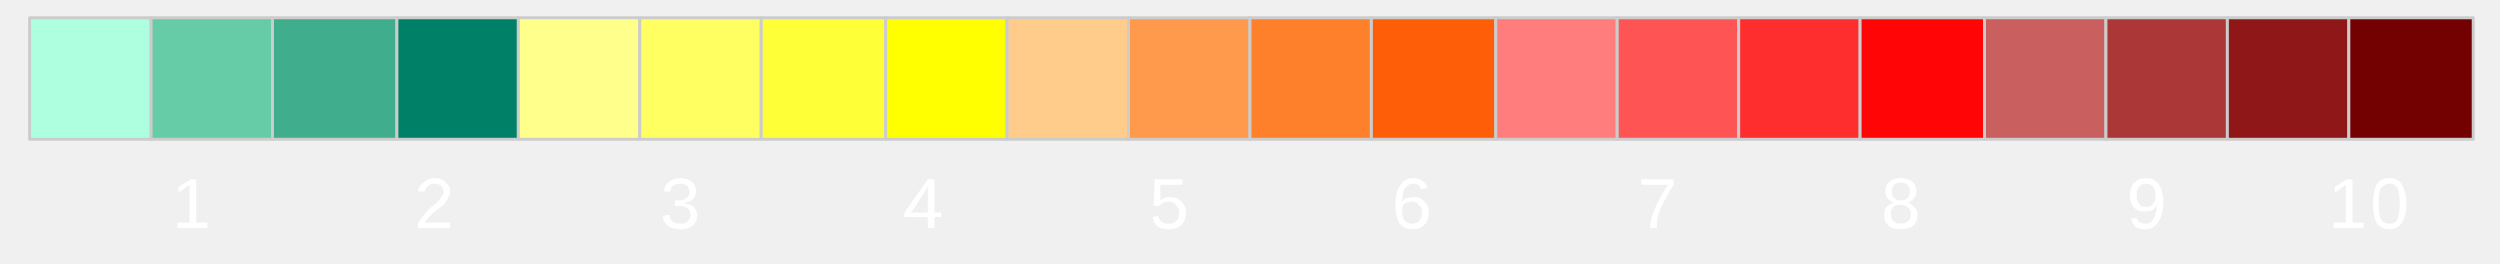
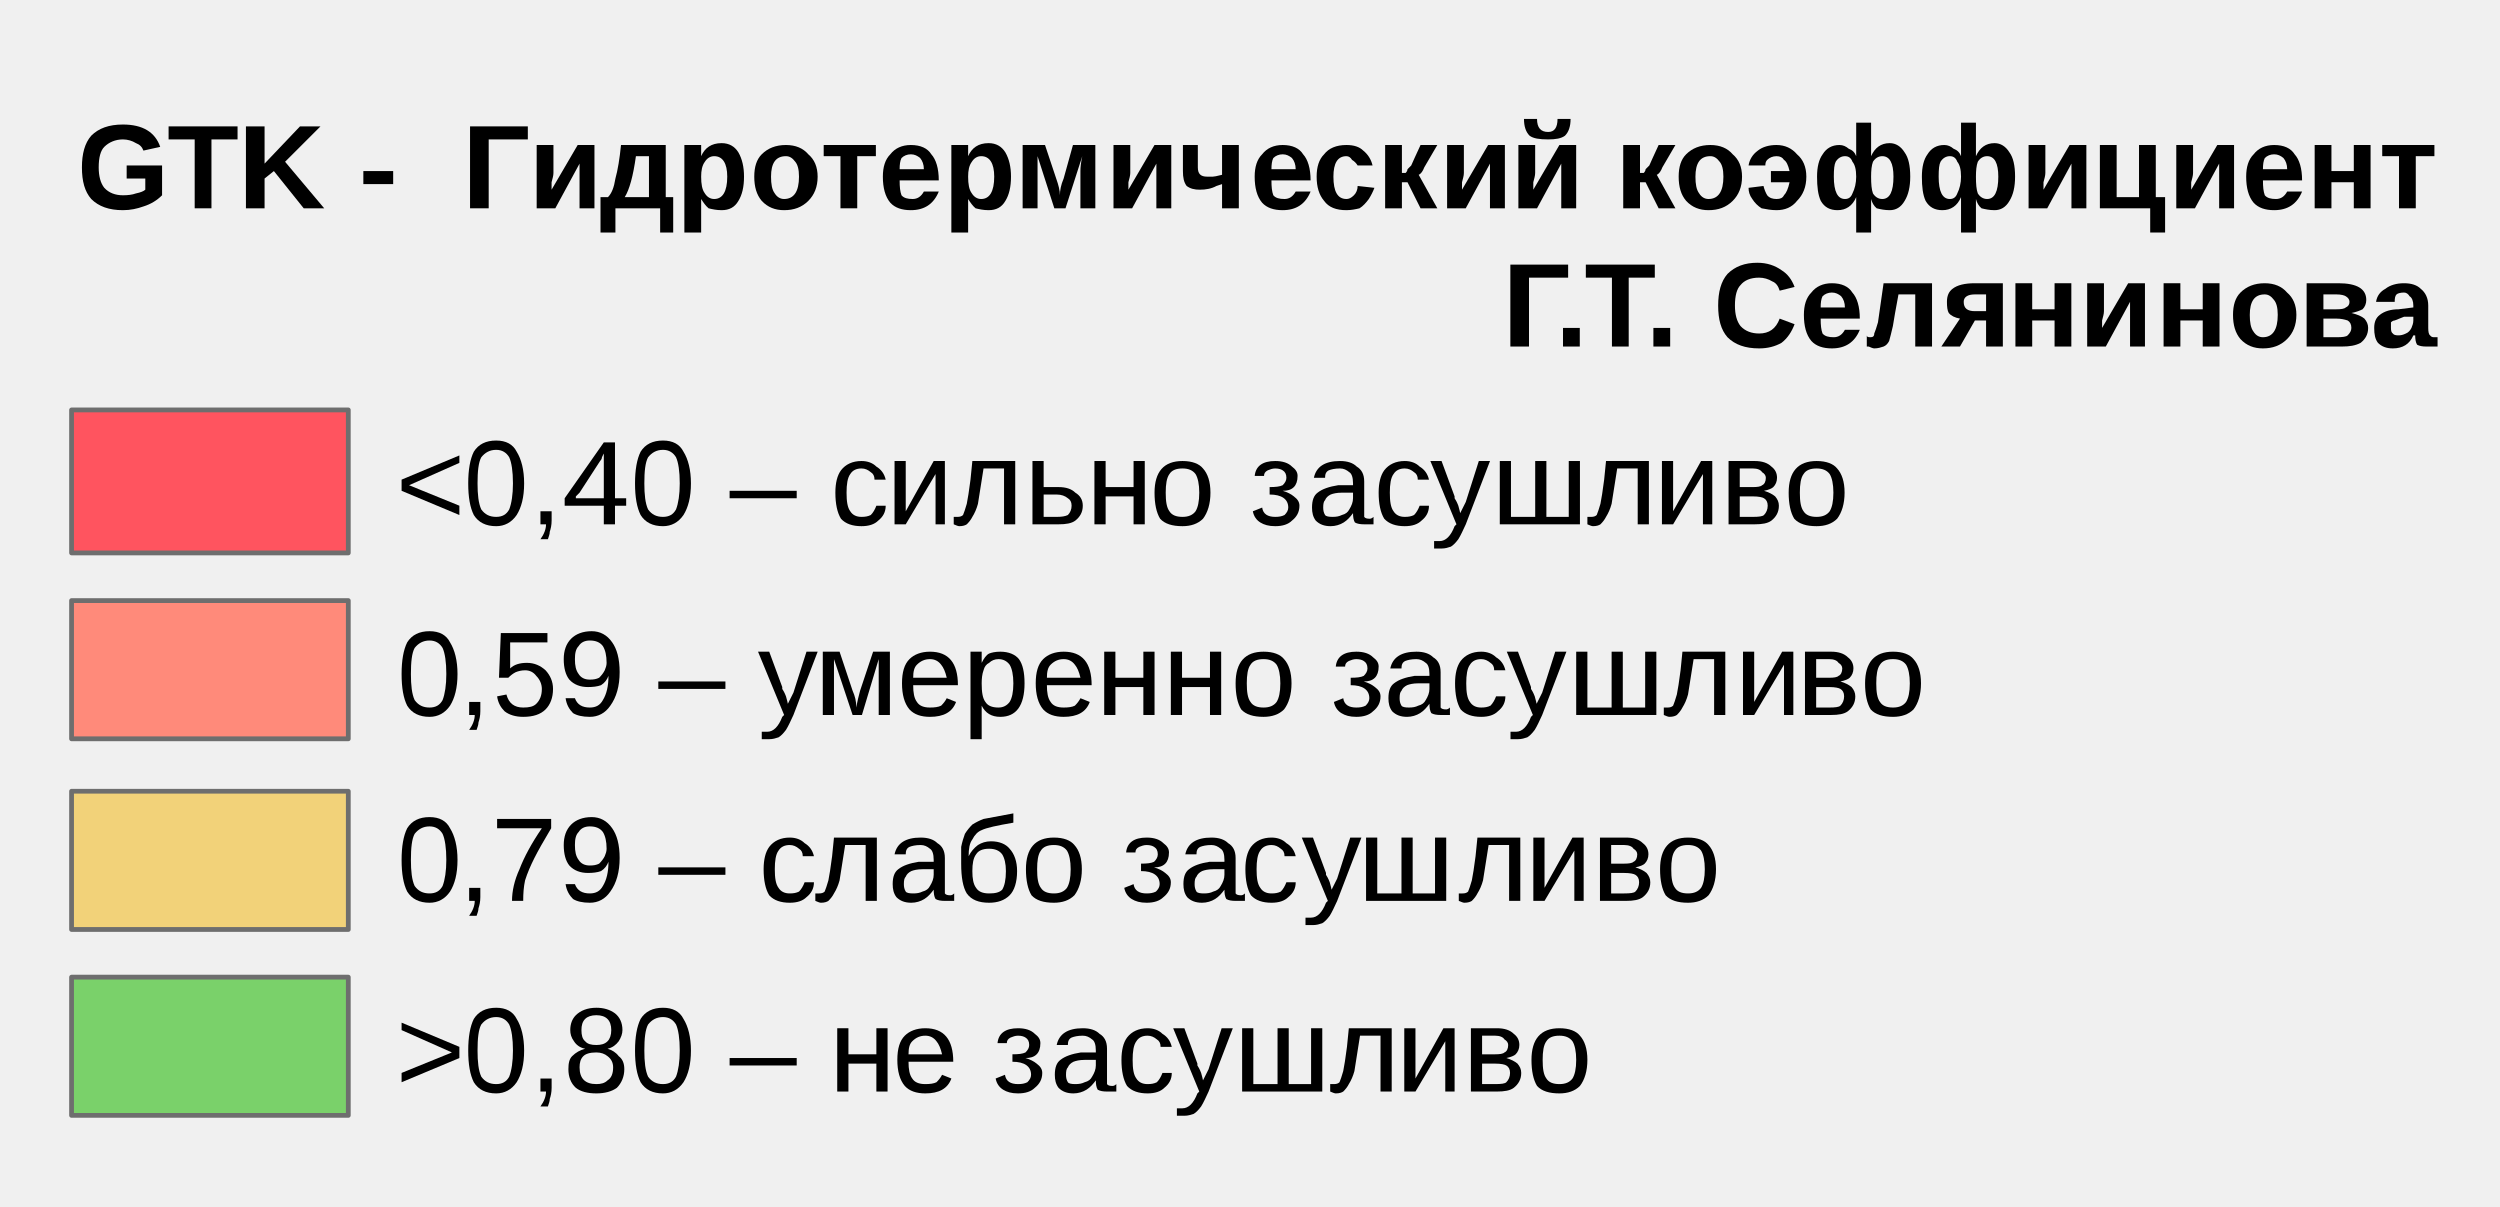
- <svg xmlns="http://www.w3.org/2000/svg" width="405.014pt" height="42.746pt" viewBox="0 0 405.014 42.746" enable-background="new 0 0 405.014 42.746" version="1.1">
+ <svg xmlns="http://www.w3.org/2000/svg" width="251.518pt" height="121.351pt" viewBox="0 0 251.518 121.351" enable-background="new 0 0 251.518 121.351" version="1.1">
  <g id="Other">
    <clipPath id="SVG_CP_1">
-       <path d="M0,42.746L0,0L405.014,0L405.014,42.746L0,42.746z" />
+       <path d="M0,121.351L0,0L251.518,0L251.518,121.351L0,121.351z" />
    </clipPath>
-     <path clip-path="url(#SVG_CP_1)" fill="#ADFFE0" fill-rule="evenodd" stroke="#CCCCCC" stroke-width="0.48" stroke-miterlimit="10" stroke-linecap="round" stroke-linejoin="round" d="    M4.799,22.561L4.799,2.88L24.472,2.88L24.472,22.561L4.799,22.561z" />
-     <path clip-path="url(#SVG_CP_1)" fill="#66CCA8" fill-rule="evenodd" stroke="#CCCCCC" stroke-width="0.48" stroke-miterlimit="10" stroke-linecap="round" stroke-linejoin="round" d="    M24.472,22.561L24.472,2.88L44.146,2.88L44.146,22.561L24.472,22.561z" />
-     <g font-family="'Arial'" font-size="1" kerning="0" font-weight="400" fill="#FFFFFF" clip-path="url(#SVG_CP_1)">
-       <text text-anchor="start" transform="matrix(11.51641 0 0 11.52041 27.83133 36.96131)">
-         <tspan direction="ltr" unicode-bidi="embed" x="0 ">1</tspan>
+     <path clip-path="url(#SVG_CP_1)" fill="#FF545F" fill-rule="evenodd" stroke="#6E6E6E" stroke-width="0.48" stroke-miterlimit="10" stroke-linecap="round" stroke-linejoin="round" d="    M7.2,55.628L7.2,41.241L35.041,41.241L35.041,55.628L7.2,55.628z" />
+     <g font-family="'Arial'" font-size="1" kerning="0" font-weight="400" fill="#000000" clip-path="url(#SVG_CP_1)">
+       <text text-anchor="start" transform="matrix(12.00024 0 0 11.98877 39.8408 52.75057)">
+         <tspan direction="ltr" unicode-bidi="embed" x="0 ">&lt;</tspan>
+         <tspan direction="ltr" unicode-bidi="embed" x="0.559 ">0</tspan>
+         <tspan direction="ltr" unicode-bidi="embed" x="1.119 ">,</tspan>
+         <tspan direction="ltr" unicode-bidi="embed" x="1.399 ">4</tspan>
+         <tspan direction="ltr" unicode-bidi="embed" x="1.958 ">0</tspan>
+         <tspan direction="ltr" unicode-bidi="embed" x="2.797 ">–</tspan>
+         <tspan direction="ltr" unicode-bidi="embed" x="3.637 ">c</tspan>
+         <tspan direction="ltr" unicode-bidi="embed" x="4.116 ">и</tspan>
+         <tspan direction="ltr" unicode-bidi="embed" x="4.676 ">л</tspan>
+         <tspan direction="ltr" unicode-bidi="embed" x="5.275 ">ь</tspan>
+         <tspan direction="ltr" unicode-bidi="embed" x="5.794 ">н</tspan>
+         <tspan direction="ltr" unicode-bidi="embed" x="6.314 ">о</tspan>
+         <tspan direction="ltr" unicode-bidi="embed" x="7.153 ">з</tspan>
+         <tspan direction="ltr" unicode-bidi="embed" x="7.633 ">а</tspan>
+         <tspan direction="ltr" unicode-bidi="embed" x="8.192 ">с</tspan>
+         <tspan direction="ltr" unicode-bidi="embed" x="8.672 ">у</tspan>
+         <tspan direction="ltr" unicode-bidi="embed" x="9.191 ">ш</tspan>
+         <tspan direction="ltr" unicode-bidi="embed" x="9.99 ">л</tspan>
+         <tspan direction="ltr" unicode-bidi="embed" x="10.55 ">и</tspan>
+         <tspan direction="ltr" unicode-bidi="embed" x="11.109 ">в</tspan>
+         <tspan direction="ltr" unicode-bidi="embed" x="11.629 ">о</tspan>
      </text>
    </g>
-     <path clip-path="url(#SVG_CP_1)" fill="#40AE8C" fill-rule="evenodd" stroke="#CCCCCC" stroke-width="0.48" stroke-miterlimit="10" stroke-linecap="round" stroke-linejoin="round" d="    M44.146,22.561L44.146,2.88L64.3,2.88L64.3,22.561L44.146,22.561z" />
-     <path clip-path="url(#SVG_CP_1)" fill="#008066" fill-rule="evenodd" stroke="#CCCCCC" stroke-width="0.48" stroke-miterlimit="10" stroke-linecap="round" stroke-linejoin="round" d="    M64.3,22.561L64.3,2.88L83.974,2.88L83.974,22.561L64.3,22.561z" />
+     <path clip-path="url(#SVG_CP_1)" fill="#FF8A7A" fill-rule="evenodd" stroke="#6E6E6E" stroke-width="0.48" stroke-miterlimit="10" stroke-linecap="round" stroke-linejoin="round" d="    M7.2,74.33L7.2,60.423L35.041,60.423L35.041,74.33L7.2,74.33z" />
    <clipPath id="SVG_CP_2">
-       <path d="M0,42.746L0,0L405.014,0L405.014,42.746L0,42.746z" />
+       <path d="M0,121.351L0,0L251.518,0L251.518,121.351L0,121.351z" />
    </clipPath>
-     <g font-family="'Arial'" font-size="1" kerning="0" font-weight="400" fill="#FFFFFF" clip-path="url(#SVG_CP_2)">
-       <text text-anchor="start" transform="matrix(11.51641 0 0 11.52041 67.17908 36.96131)">
-         <tspan direction="ltr" unicode-bidi="embed" x="0 ">2</tspan>
+     <g font-family="'Arial'" font-size="1" kerning="0" font-weight="400" fill="#000000" clip-path="url(#SVG_CP_2)">
+       <text text-anchor="start" transform="matrix(12.00024 0 0 11.98877 39.8408 71.9326)">
+         <tspan direction="ltr" unicode-bidi="embed" x="0 ">0</tspan>
+         <tspan direction="ltr" unicode-bidi="embed" x="0.519 ">,</tspan>
+         <tspan direction="ltr" unicode-bidi="embed" x="0.799 ">5</tspan>
+         <tspan direction="ltr" unicode-bidi="embed" x="1.359 ">9</tspan>
+         <tspan direction="ltr" unicode-bidi="embed" x="2.198 ">–</tspan>
+         <tspan direction="ltr" unicode-bidi="embed" x="3.037 ">у</tspan>
+         <tspan direction="ltr" unicode-bidi="embed" x="3.517 ">м</tspan>
+         <tspan direction="ltr" unicode-bidi="embed" x="4.196 ">е</tspan>
+         <tspan direction="ltr" unicode-bidi="embed" x="4.755 ">р</tspan>
+         <tspan direction="ltr" unicode-bidi="embed" x="5.315 ">е</tspan>
+         <tspan direction="ltr" unicode-bidi="embed" x="5.874 ">н</tspan>
+         <tspan direction="ltr" unicode-bidi="embed" x="6.434 ">н</tspan>
+         <tspan direction="ltr" unicode-bidi="embed" x="6.993 ">о</tspan>
+         <tspan direction="ltr" unicode-bidi="embed" x="7.832 ">з</tspan>
+         <tspan direction="ltr" unicode-bidi="embed" x="8.272 ">а</tspan>
+         <tspan direction="ltr" unicode-bidi="embed" x="8.832 ">с</tspan>
+         <tspan direction="ltr" unicode-bidi="embed" x="9.311 ">у</tspan>
+         <tspan direction="ltr" unicode-bidi="embed" x="9.831 ">ш</tspan>
+         <tspan direction="ltr" unicode-bidi="embed" x="10.63 ">л</tspan>
+         <tspan direction="ltr" unicode-bidi="embed" x="11.229 ">и</tspan>
+         <tspan direction="ltr" unicode-bidi="embed" x="11.749 ">в</tspan>
+         <tspan direction="ltr" unicode-bidi="embed" x="12.268 ">о</tspan>
      </text>
    </g>
-     <path clip-path="url(#SVG_CP_2)" fill="#FFFF8C" fill-rule="evenodd" stroke="#CCCCCC" stroke-width="0.48" stroke-miterlimit="10" stroke-linecap="round" stroke-linejoin="round" d="    M83.974,22.561L83.974,2.88L103.648,2.88L103.648,22.561L83.974,22.561z" />
-     <path clip-path="url(#SVG_CP_2)" fill="#FFFF61" fill-rule="evenodd" stroke="#CCCCCC" stroke-width="0.48" stroke-miterlimit="10" stroke-linecap="round" stroke-linejoin="round" d="    M103.648,22.561L103.648,2.88L123.322,2.88L123.322,22.561L103.648,22.561z" />
-     <g font-family="'Arial'" font-size="1" kerning="0" font-weight="400" fill="#FFFFFF" clip-path="url(#SVG_CP_2)">
-       <text text-anchor="start" transform="matrix(11.51641 0 0 11.52041 107.0067 36.96131)">
-         <tspan direction="ltr" unicode-bidi="embed" x="0 ">3</tspan>
+     <path clip-path="url(#SVG_CP_2)" fill="#F2D279" fill-rule="evenodd" stroke="#6E6E6E" stroke-width="0.48" stroke-miterlimit="10" stroke-linecap="round" stroke-linejoin="round" d="    M7.2,93.512L7.2,79.605L35.041,79.605L35.041,93.512L7.2,93.512z" />
+     <g font-family="'Arial'" font-size="1" kerning="0" font-weight="400" fill="#000000" clip-path="url(#SVG_CP_2)">
+       <text text-anchor="start" transform="matrix(12.00024 0 0 11.98877 39.8408 90.63507)">
+         <tspan direction="ltr" unicode-bidi="embed" x="0 ">0</tspan>
+         <tspan direction="ltr" unicode-bidi="embed" x="0.519 ">,</tspan>
+         <tspan direction="ltr" unicode-bidi="embed" x="0.799 ">7</tspan>
+         <tspan direction="ltr" unicode-bidi="embed" x="1.359 ">9</tspan>
+         <tspan direction="ltr" unicode-bidi="embed" x="2.198 ">–</tspan>
+         <tspan direction="ltr" unicode-bidi="embed" x="3.037 ">с</tspan>
+         <tspan direction="ltr" unicode-bidi="embed" x="3.517 ">л</tspan>
+         <tspan direction="ltr" unicode-bidi="embed" x="4.116 ">а</tspan>
+         <tspan direction="ltr" unicode-bidi="embed" x="4.676 ">б</tspan>
+         <tspan direction="ltr" unicode-bidi="embed" x="5.235 ">о</tspan>
+         <tspan direction="ltr" unicode-bidi="embed" x="6.074 ">з</tspan>
+         <tspan direction="ltr" unicode-bidi="embed" x="6.554 ">а</tspan>
+         <tspan direction="ltr" unicode-bidi="embed" x="7.073 ">с</tspan>
+         <tspan direction="ltr" unicode-bidi="embed" x="7.593 ">у</tspan>
+         <tspan direction="ltr" unicode-bidi="embed" x="8.072 ">ш</tspan>
+         <tspan direction="ltr" unicode-bidi="embed" x="8.911 ">л</tspan>
+         <tspan direction="ltr" unicode-bidi="embed" x="9.471 ">и</tspan>
+         <tspan direction="ltr" unicode-bidi="embed" x="10.03 ">в</tspan>
+         <tspan direction="ltr" unicode-bidi="embed" x="10.55 ">о</tspan>
      </text>
    </g>
-     <path clip-path="url(#SVG_CP_2)" fill="#FFFF38" fill-rule="evenodd" stroke="#CCCCCC" stroke-width="0.48" stroke-miterlimit="10" stroke-linecap="round" stroke-linejoin="round" d="    M123.322,22.561L123.322,2.88L143.475,2.88L143.475,22.561L123.322,22.561z" />
-     <path clip-path="url(#SVG_CP_2)" fill="#FFFF00" fill-rule="evenodd" stroke="#CCCCCC" stroke-width="0.48" stroke-miterlimit="10" stroke-linecap="round" stroke-linejoin="round" d="    M143.475,22.561L143.475,2.88L163.149,2.88L163.149,22.561L143.475,22.561z" />
-     <g font-family="'Arial'" font-size="1" kerning="0" font-weight="400" fill="#FFFFFF" clip-path="url(#SVG_CP_2)">
-       <text text-anchor="start" transform="matrix(11.51641 0 0 11.52041 146.3544 36.96131)">
-         <tspan direction="ltr" unicode-bidi="embed" x="0 ">4</tspan>
+     <path clip-path="url(#SVG_CP_2)" fill="#7AD16A" fill-rule="evenodd" stroke="#6E6E6E" stroke-width="0.48" stroke-miterlimit="10" stroke-linecap="round" stroke-linejoin="round" d="    M7.2,112.215L7.2,98.308L35.041,98.308L35.041,112.215L7.2,112.215z" />
+     <g font-family="'Arial'" font-size="1" kerning="0" font-weight="400" fill="#000000" clip-path="url(#SVG_CP_2)">
+       <text text-anchor="start" transform="matrix(12.00024 0 0 11.98877 39.8408 109.8171)">
+         <tspan direction="ltr" unicode-bidi="embed" x="0 ">&gt;</tspan>
+         <tspan direction="ltr" unicode-bidi="embed" x="0.559 ">0</tspan>
+         <tspan direction="ltr" unicode-bidi="embed" x="1.119 ">,</tspan>
+         <tspan direction="ltr" unicode-bidi="embed" x="1.399 ">8</tspan>
+         <tspan direction="ltr" unicode-bidi="embed" x="1.958 ">0</tspan>
+         <tspan direction="ltr" unicode-bidi="embed" x="2.797 ">–</tspan>
+         <tspan direction="ltr" unicode-bidi="embed" x="3.637 ">н</tspan>
+         <tspan direction="ltr" unicode-bidi="embed" x="4.156 ">е</tspan>
+         <tspan direction="ltr" unicode-bidi="embed" x="4.995 ">з</tspan>
+         <tspan direction="ltr" unicode-bidi="embed" x="5.475 ">а</tspan>
+         <tspan direction="ltr" unicode-bidi="embed" x="6.034 ">с</tspan>
+         <tspan direction="ltr" unicode-bidi="embed" x="6.514 ">у</tspan>
+         <tspan direction="ltr" unicode-bidi="embed" x="7.033 ">ш</tspan>
+         <tspan direction="ltr" unicode-bidi="embed" x="7.832 ">л</tspan>
+         <tspan direction="ltr" unicode-bidi="embed" x="8.392 ">и</tspan>
+         <tspan direction="ltr" unicode-bidi="embed" x="8.951 ">в</tspan>
+         <tspan direction="ltr" unicode-bidi="embed" x="9.471 ">о</tspan>
      </text>
    </g>
-     <path clip-path="url(#SVG_CP_2)" fill="#FFCC8C" fill-rule="evenodd" stroke="#CCCCCC" stroke-width="0.48" stroke-miterlimit="10" stroke-linecap="round" stroke-linejoin="round" d="    M163.149,22.561L163.149,2.88L182.823,2.88L182.823,22.561L163.149,22.561z" />
-     <path clip-path="url(#SVG_CP_2)" fill="#FF9A4D" fill-rule="evenodd" stroke="#CCCCCC" stroke-width="0.48" stroke-miterlimit="10" stroke-linecap="round" stroke-linejoin="round" d="    M182.823,22.561L182.823,2.88L202.497,2.88L202.497,22.561L182.823,22.561z" />
-     <g font-family="'Arial'" font-size="1" kerning="0" font-weight="400" fill="#FFFFFF" clip-path="url(#SVG_CP_2)">
-       <text text-anchor="start" transform="matrix(11.51641 0 0 11.52041 186.182 36.96131)">
-         <tspan direction="ltr" unicode-bidi="embed" x="0 ">5</tspan>
+     <g font-family="'Arial'" font-size="1" kerning="0" font-weight="700" fill="#000000" clip-path="url(#SVG_CP_2)">
+       <text text-anchor="start" transform="matrix(12.00024 0 0 11.98877 7.68015 20.95739)">
+         <tspan direction="ltr" unicode-bidi="embed" x="0 ">G</tspan>
+         <tspan direction="ltr" unicode-bidi="embed" x="0.759 ">T</tspan>
+         <tspan direction="ltr" unicode-bidi="embed" x="1.359 ">K</tspan>
+         <tspan direction="ltr" unicode-bidi="embed" x="2.358 ">-</tspan>
+         <tspan direction="ltr" unicode-bidi="embed" x="3.237 ">Г</tspan>
+         <tspan direction="ltr" unicode-bidi="embed" x="3.796 ">и</tspan>
+         <tspan direction="ltr" unicode-bidi="embed" x="4.396 ">д</tspan>
+         <tspan direction="ltr" unicode-bidi="embed" x="5.035 ">р</tspan>
+         <tspan direction="ltr" unicode-bidi="embed" x="5.635 ">о</tspan>
+         <tspan direction="ltr" unicode-bidi="embed" x="6.234 ">т</tspan>
+         <tspan direction="ltr" unicode-bidi="embed" x="6.714 ">е</tspan>
+         <tspan direction="ltr" unicode-bidi="embed" x="7.273 ">р</tspan>
+         <tspan direction="ltr" unicode-bidi="embed" x="7.872 ">м</tspan>
+         <tspan direction="ltr" unicode-bidi="embed" x="8.632 ">и</tspan>
+         <tspan direction="ltr" unicode-bidi="embed" x="9.231 ">ч</tspan>
+         <tspan direction="ltr" unicode-bidi="embed" x="9.831 ">е</tspan>
+         <tspan direction="ltr" unicode-bidi="embed" x="10.35 ">с</tspan>
+         <tspan direction="ltr" unicode-bidi="embed" x="10.91 ">к</tspan>
+         <tspan direction="ltr" unicode-bidi="embed" x="11.429 ">и</tspan>
+         <tspan direction="ltr" unicode-bidi="embed" x="12.028 ">й</tspan>
+         <tspan direction="ltr" unicode-bidi="embed" x="12.908 ">к</tspan>
+         <tspan direction="ltr" unicode-bidi="embed" x="13.387 ">о</tspan>
+         <tspan direction="ltr" unicode-bidi="embed" x="13.987 ">э</tspan>
+         <tspan direction="ltr" unicode-bidi="embed" x="14.546 ">ф</tspan>
+         <tspan direction="ltr" unicode-bidi="embed" x="15.425 ">ф</tspan>
+         <tspan direction="ltr" unicode-bidi="embed" x="16.304 ">и</tspan>
+         <tspan direction="ltr" unicode-bidi="embed" x="16.904 ">ц</tspan>
+         <tspan direction="ltr" unicode-bidi="embed" x="17.543 ">и</tspan>
+         <tspan direction="ltr" unicode-bidi="embed" x="18.143 ">е</tspan>
+         <tspan direction="ltr" unicode-bidi="embed" x="18.702 ">н</tspan>
+         <tspan direction="ltr" unicode-bidi="embed" x="19.302 ">т</tspan>
      </text>
    </g>
-     <path clip-path="url(#SVG_CP_2)" fill="#FF802B" fill-rule="evenodd" stroke="#CCCCCC" stroke-width="0.48" stroke-miterlimit="10" stroke-linecap="round" stroke-linejoin="round" d="    M202.497,22.561L202.497,2.88L222.171,2.88L222.171,22.561L202.497,22.561z" />
-     <path clip-path="url(#SVG_CP_2)" fill="#FF5E08" fill-rule="evenodd" stroke="#CCCCCC" stroke-width="0.48" stroke-miterlimit="10" stroke-linecap="round" stroke-linejoin="round" d="    M222.171,22.561L222.171,2.88L242.325,2.88L242.325,22.561L222.171,22.561z" />
-     <g font-family="'Arial'" font-size="1" kerning="0" font-weight="400" fill="#FFFFFF" clip-path="url(#SVG_CP_2)">
-       <text text-anchor="start" transform="matrix(11.51641 0 0 11.52041 225.5298 36.96131)">
-         <tspan direction="ltr" unicode-bidi="embed" x="0 ">6</tspan>
-       </text>
-     </g>
-     <path clip-path="url(#SVG_CP_2)" fill="#FF7D7D" fill-rule="evenodd" stroke="#CCCCCC" stroke-width="0.48" stroke-miterlimit="10" stroke-linecap="round" stroke-linejoin="round" d="    M242.325,22.561L242.325,2.88L261.998,2.88L261.998,22.561L242.325,22.561z" />
-     <path clip-path="url(#SVG_CP_2)" fill="#FF5454" fill-rule="evenodd" stroke="#CCCCCC" stroke-width="0.48" stroke-miterlimit="10" stroke-linecap="round" stroke-linejoin="round" d="    M261.998,22.561L261.998,2.88L281.672,2.88L281.672,22.561L261.998,22.561z" />
-     <g font-family="'Arial'" font-size="1" kerning="0" font-weight="400" fill="#FFFFFF" clip-path="url(#SVG_CP_2)">
-       <text text-anchor="start" transform="matrix(11.51641 0 0 11.52041 265.3574 36.96131)">
-         <tspan direction="ltr" unicode-bidi="embed" x="0 ">7</tspan>
-       </text>
-     </g>
-     <path clip-path="url(#SVG_CP_2)" fill="#FF2E2E" fill-rule="evenodd" stroke="#CCCCCC" stroke-width="0.48" stroke-miterlimit="10" stroke-linecap="round" stroke-linejoin="round" d="    M281.672,22.561L281.672,2.88L301.346,2.88L301.346,22.561L281.672,22.561z" />
-     <path clip-path="url(#SVG_CP_2)" fill="#FF0505" fill-rule="evenodd" stroke="#CCCCCC" stroke-width="0.48" stroke-miterlimit="10" stroke-linecap="round" stroke-linejoin="round" d="    M301.346,22.561L301.346,2.88L321.5,2.88L321.5,22.561L301.346,22.561z" />
-     <g font-family="'Arial'" font-size="1" kerning="0" font-weight="400" fill="#FFFFFF" clip-path="url(#SVG_CP_2)">
-       <text text-anchor="start" transform="matrix(11.51641 0 0 11.52041 304.7051 36.96131)">
-         <tspan direction="ltr" unicode-bidi="embed" x="0 ">8</tspan>
-       </text>
-     </g>
-     <path clip-path="url(#SVG_CP_2)" fill="#C95F5F" fill-rule="evenodd" stroke="#CCCCCC" stroke-width="0.48" stroke-miterlimit="10" stroke-linecap="round" stroke-linejoin="round" d="    M321.5,22.561L321.5,2.88L341.174,2.88L341.174,22.561L321.5,22.561z" />
-     <path clip-path="url(#SVG_CP_2)" fill="#AB3737" fill-rule="evenodd" stroke="#CCCCCC" stroke-width="0.48" stroke-miterlimit="10" stroke-linecap="round" stroke-linejoin="round" d="    M341.174,22.561L341.174,2.88L360.848,2.88L360.848,22.561L341.174,22.561z" />
-     <g font-family="'Arial'" font-size="1" kerning="0" font-weight="400" fill="#FFFFFF" clip-path="url(#SVG_CP_2)">
-       <text text-anchor="start" transform="matrix(11.51641 0 0 11.52041 344.5327 36.96131)">
-         <tspan direction="ltr" unicode-bidi="embed" x="0 ">9</tspan>
-       </text>
-     </g>
-     <path clip-path="url(#SVG_CP_2)" fill="#8F1717" fill-rule="evenodd" stroke="#CCCCCC" stroke-width="0.48" stroke-miterlimit="10" stroke-linecap="round" stroke-linejoin="round" d="    M360.848,22.561L360.848,2.88L380.522,2.88L380.522,22.561L360.848,22.561z" />
-     <path clip-path="url(#SVG_CP_2)" fill="#730101" fill-rule="evenodd" stroke="#CCCCCC" stroke-width="0.48" stroke-miterlimit="10" stroke-linecap="round" stroke-linejoin="round" d="    M380.522,22.561L380.522,2.88L400.675,2.88L400.675,22.561L380.522,22.561z" />
-     <g font-family="'Arial'" font-size="1" kerning="0" font-weight="400" fill="#FFFFFF" clip-path="url(#SVG_CP_2)">
-       <text text-anchor="start" transform="matrix(11.51641 0 0 11.52041 377.1626 36.96131)">
-         <tspan direction="ltr" unicode-bidi="embed" x="0 ">1</tspan>
-         <tspan direction="ltr" unicode-bidi="embed" x="0.584 ">0</tspan>
+     <g font-family="'Arial'" font-size="1" kerning="0" font-weight="700" fill="#000000" clip-path="url(#SVG_CP_2)">
+       <text text-anchor="start" transform="matrix(12.00024 0 0 11.98877 151.203 34.86436)">
+         <tspan direction="ltr" unicode-bidi="embed" x="0 ">Г</tspan>
+         <tspan direction="ltr" unicode-bidi="embed" x="0.44 ">.</tspan>
+         <tspan direction="ltr" unicode-bidi="embed" x="0.679 ">Т</tspan>
+         <tspan direction="ltr" unicode-bidi="embed" x="1.199 ">.</tspan>
+         <tspan direction="ltr" unicode-bidi="embed" x="1.758 ">С</tspan>
+         <tspan direction="ltr" unicode-bidi="embed" x="2.478 ">е</tspan>
+         <tspan direction="ltr" unicode-bidi="embed" x="3.037 ">л</tspan>
+         <tspan direction="ltr" unicode-bidi="embed" x="3.676 ">я</tspan>
+         <tspan direction="ltr" unicode-bidi="embed" x="4.236 ">н</tspan>
+         <tspan direction="ltr" unicode-bidi="embed" x="4.835 ">и</tspan>
+         <tspan direction="ltr" unicode-bidi="embed" x="5.475 ">н</tspan>
+         <tspan direction="ltr" unicode-bidi="embed" x="6.074 ">о</tspan>
+         <tspan direction="ltr" unicode-bidi="embed" x="6.674 ">в</tspan>
+         <tspan direction="ltr" unicode-bidi="embed" x="7.273 ">а</tspan>
      </text>
    </g>
  </g>
</svg>
